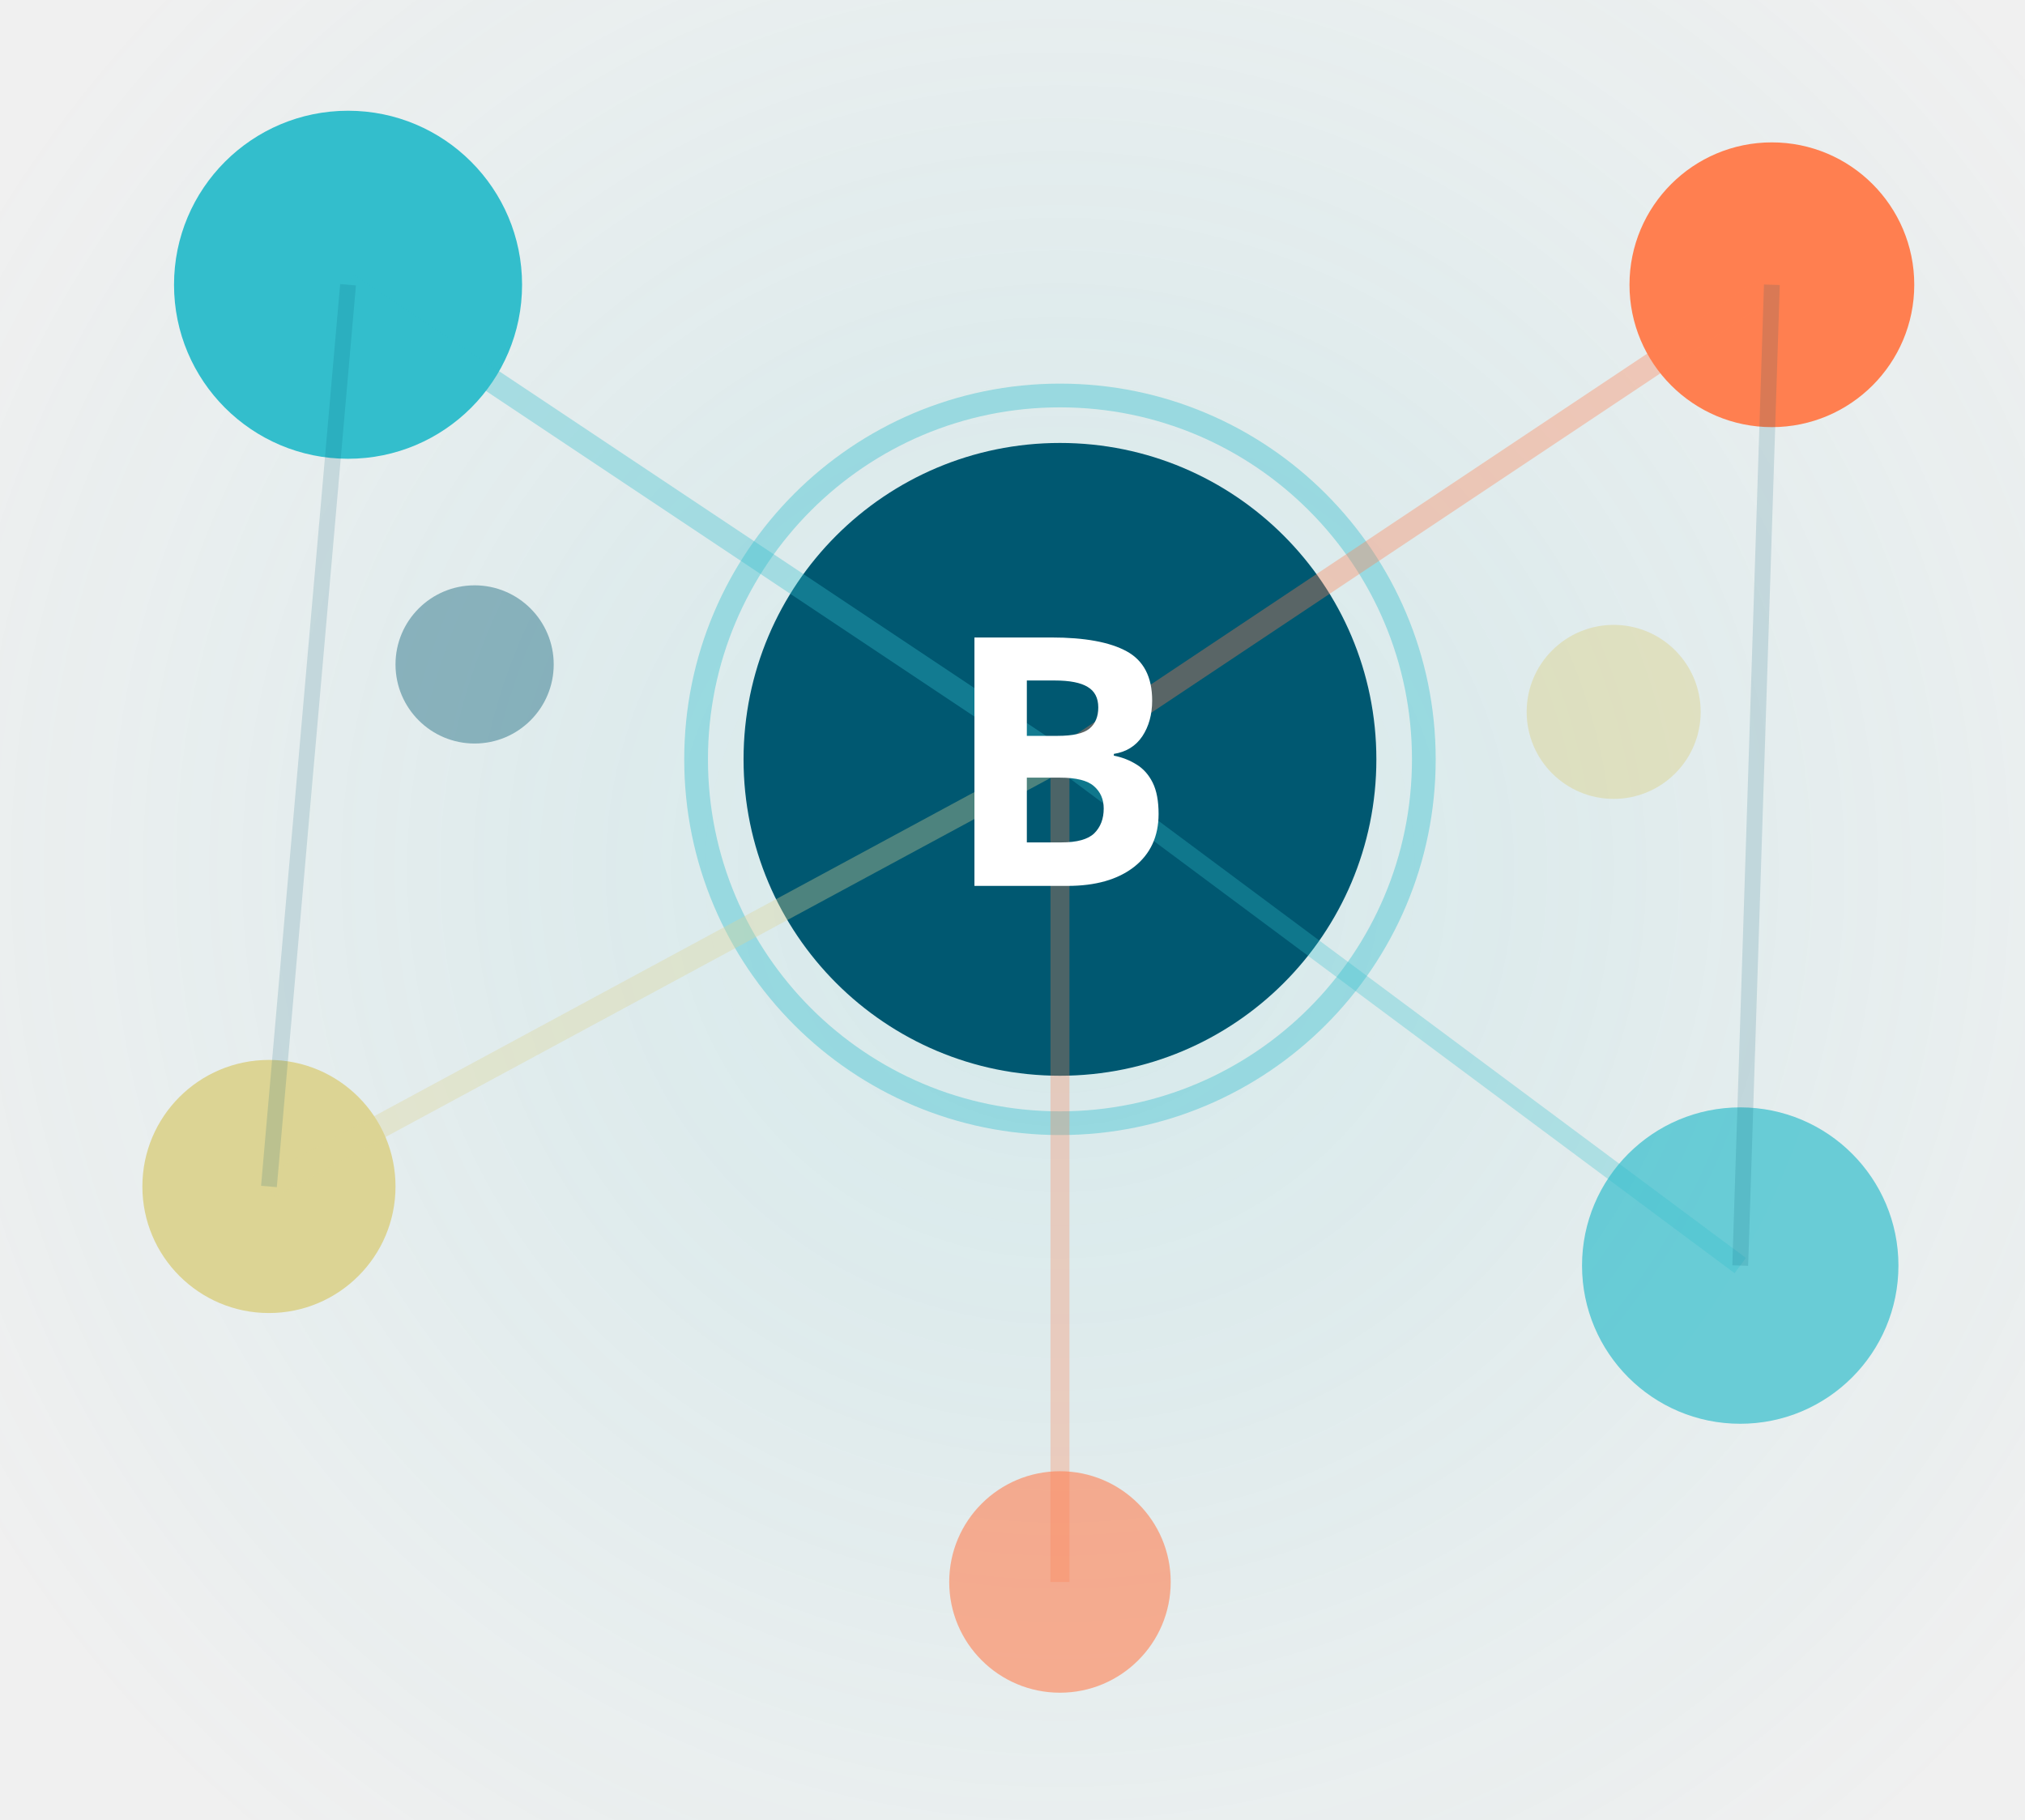
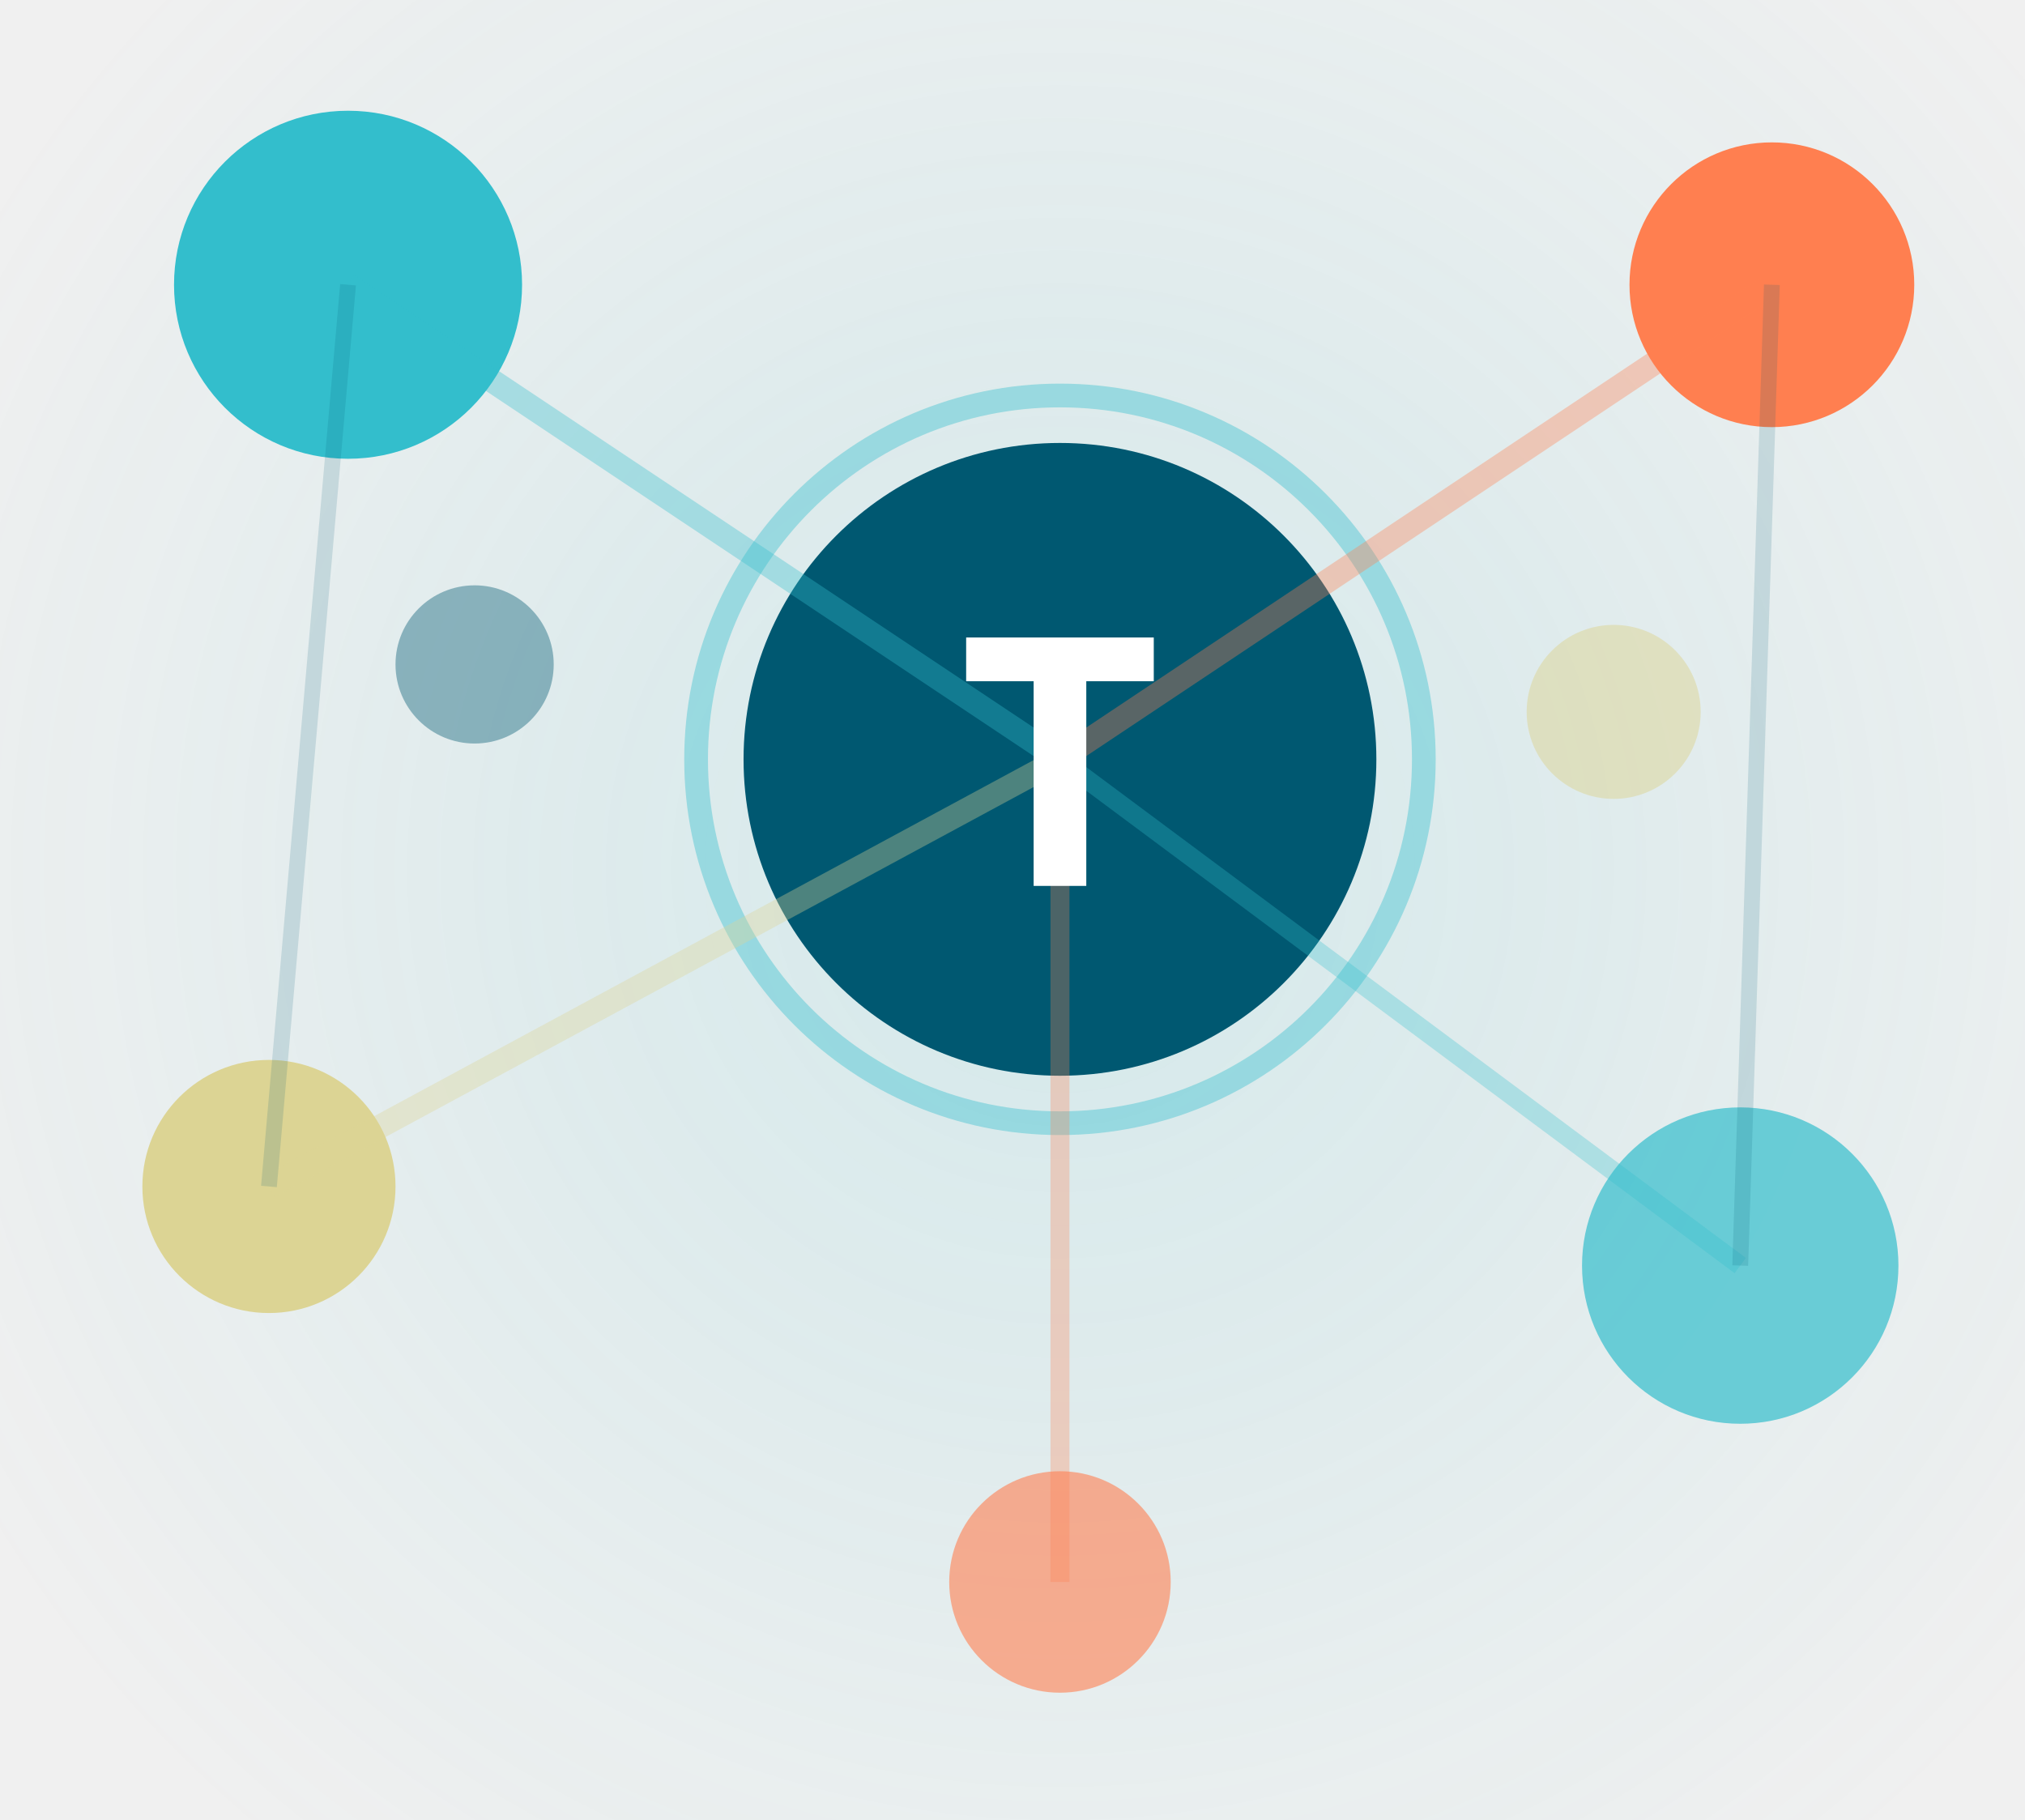
<svg xmlns="http://www.w3.org/2000/svg" viewBox="38 40 128 115" width="128" height="115">
  <defs>
    <radialGradient id="v6-glow" cx="50%" cy="50%" r="50%">
      <stop offset="0%" stop-color="#33BECC" stop-opacity="0.15" />
      <stop offset="100%" stop-color="#33BECC" stop-opacity="0" />
    </radialGradient>
  </defs>
  <circle cx="105" cy="95" r="80" fill="url(#v6-glow)" />
  <circle cx="105" cy="88" r="20" fill="#005871" />
  <circle cx="105" cy="88" r="23" fill="none" stroke="#33BECC" stroke-width="1.5" opacity="0.4" />
  <circle cx="60" cy="58" r="11" fill="#33BECC" />
  <circle cx="150" cy="58" r="9" fill="#FF7F50" />
  <circle cx="55" cy="115" r="8" fill="#DCD494" />
  <circle cx="148" cy="120" r="10" fill="#33BECC" opacity="0.7" />
  <circle cx="105" cy="140" r="7" fill="#FF7F50" opacity="0.6" />
  <circle cx="68" cy="82" r="5" fill="#005871" opacity="0.4" />
  <circle cx="140" cy="85" r="5.5" fill="#DCD494" opacity="0.5" />
  <line x1="105" y1="88" x2="60" y2="58" stroke="#33BECC" stroke-width="1.5" opacity="0.35" />
  <line x1="105" y1="88" x2="150" y2="58" stroke="#FF7F50" stroke-width="1.5" opacity="0.35" />
  <line x1="105" y1="88" x2="55" y2="115" stroke="#DCD494" stroke-width="1.5" opacity="0.35" />
  <line x1="105" y1="88" x2="148" y2="120" stroke="#33BECC" stroke-width="1.2" opacity="0.3" />
  <line x1="105" y1="88" x2="105" y2="140" stroke="#FF7F50" stroke-width="1.2" opacity="0.3" />
  <line x1="60" y1="58" x2="55" y2="115" stroke="#005871" stroke-width="1" opacity="0.15" />
  <line x1="150" y1="58" x2="148" y2="120" stroke="#005871" stroke-width="1" opacity="0.15" />
-   <text x="105" y="96" font-family="Rubik, sans-serif" font-weight="700" font-size="22" fill="#fff" text-anchor="middle">B</text>
+   <text x="105" y="96" font-family="Rubik, sans-serif" font-weight="700" font-size="22" fill="#fff" text-anchor="middle">T</text>
</svg>
